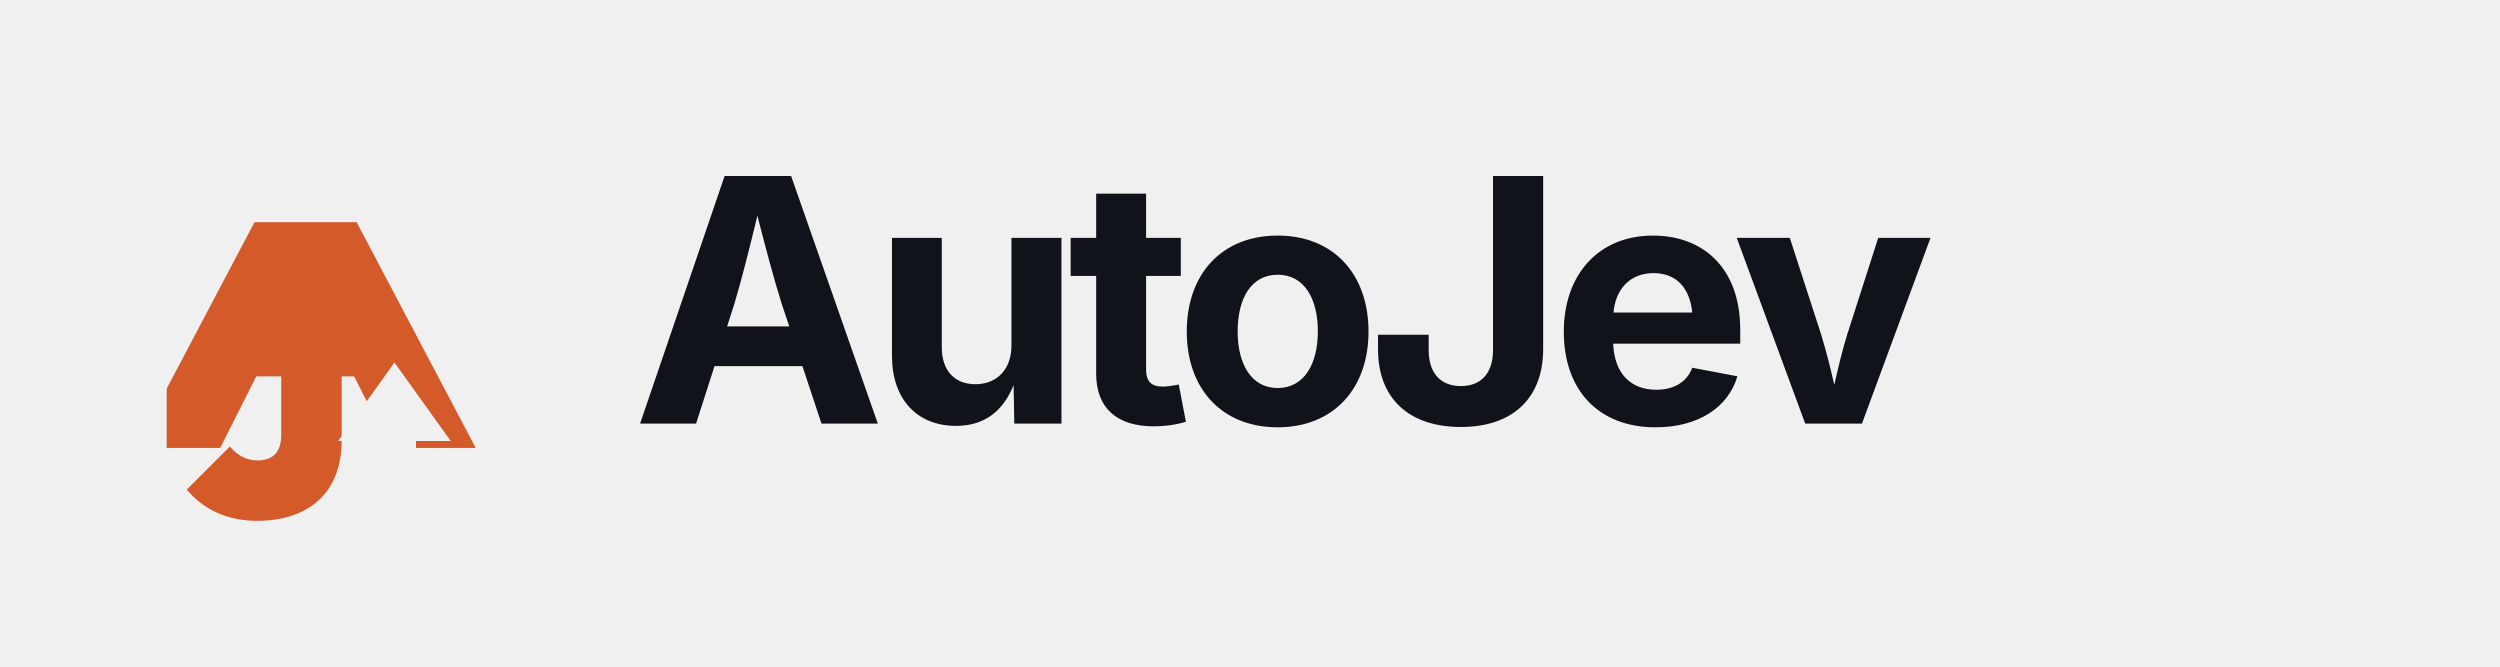
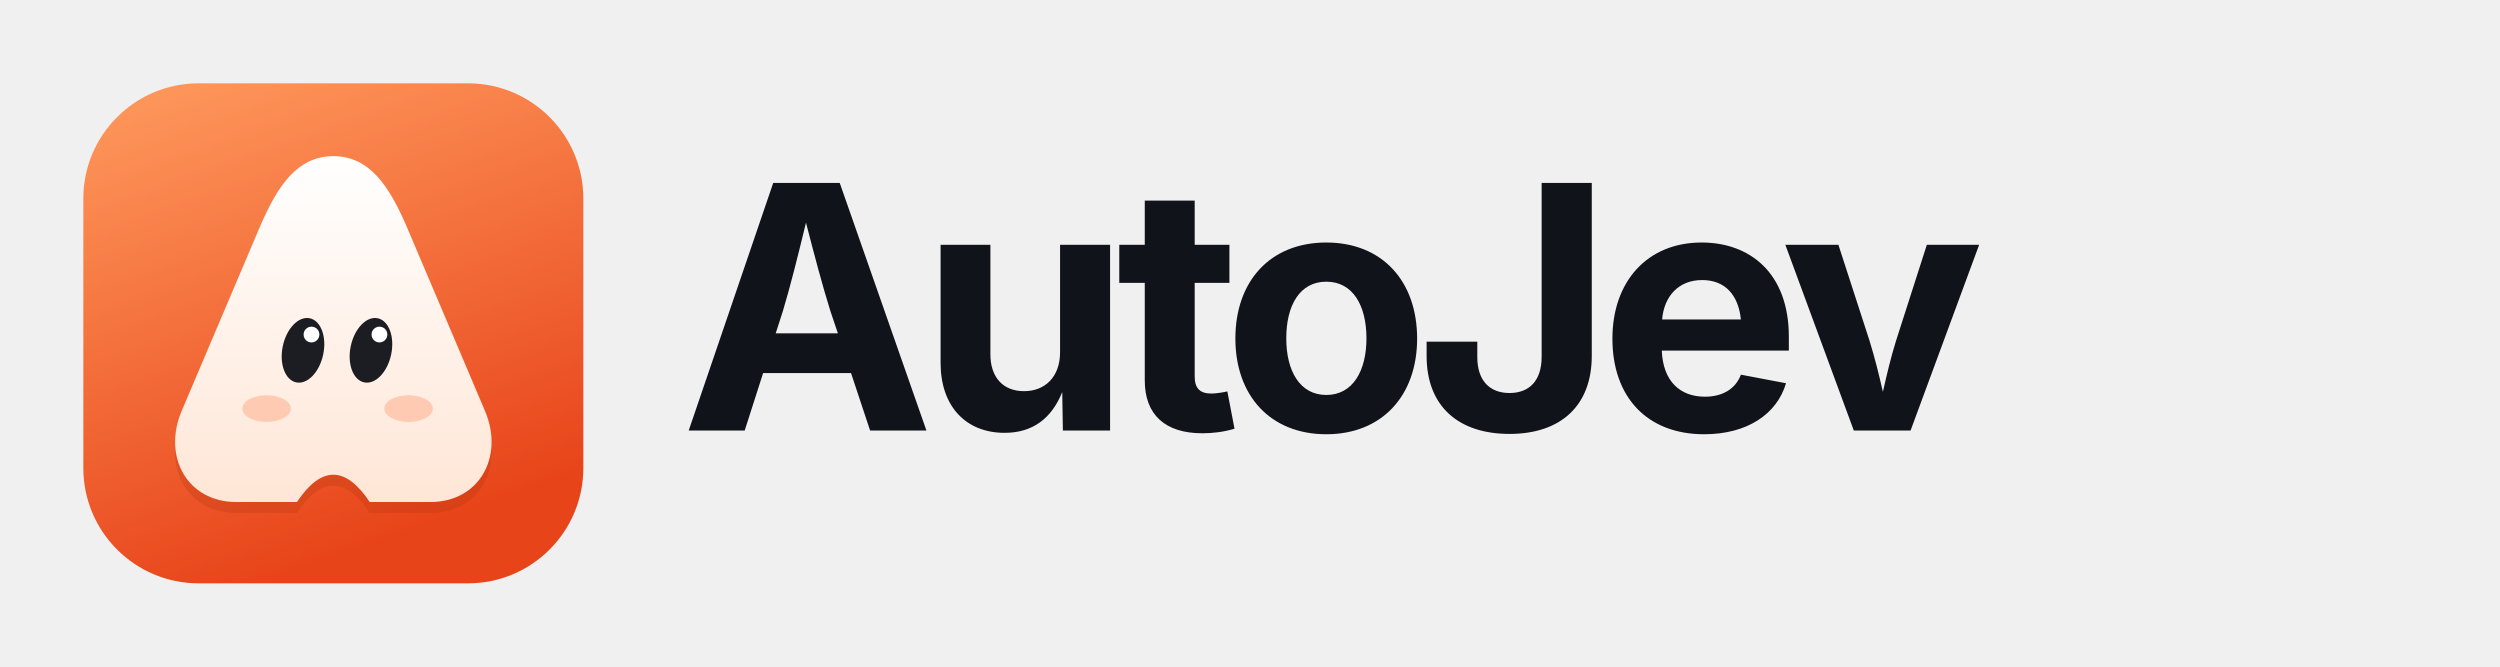
- <svg xmlns="http://www.w3.org/2000/svg" viewBox="0 0 360 96" role="img" aria-labelledby="title desc">
-   <defs>
-     <mask id="decision-cutout" maskUnits="userSpaceOnUse" x="12" y="16" width="64" height="64">
-       <rect x="12" y="16" width="64" height="64" fill="white" />
-       <path fill="black" d="m44.8 36.2 8.1 11.3h-5v7.3h-6.2v-7.3h-5l8.1-11.3Z" />
-     </mask>
-   </defs>
-   <g fill="#D45A2A" mask="url(#decision-cutout)" transform="translate(12 16)">
-     <path d="M7.5 48.5 25.7 14a7.1 7.1 0 0 1 12.6 0l18.2 34.5H44.2L39 38.2H24.9l-5.2 10.3H7.5Z" />
-     <path d="M37.2 32.2v15.2c0 7.5-4.7 11.6-12.2 11.6-4.2 0-7.7-1.6-10.1-4.5l6.2-6.2c1.2 1.4 2.5 2 4 2 2.2 0 3.4-1.2 3.4-3.7V32.2h8.7Z" />
-   </g>
-   <text x="91" y="61" fill="#10131A" font-family="Inter, ui-sans-serif, system-ui, -apple-system, BlinkMacSystemFont, 'Segoe UI', sans-serif" font-size="49" font-weight="700" letter-spacing="-2.2">AutoJev</text>
+ <svg xmlns="http://www.w3.org/2000/svg" viewBox="0 0 360 96" role="img" aria-labelledby="title">
+   <svg x="12" y="12" width="72" height="72" viewBox="100 100 824 824">
+     <defs>
+       <linearGradient id="tile-mark" x1="0" y1="0" x2="0.35" y2="1">
+         <stop stop-color="#FF9B5E" />
+         <stop offset="1" stop-color="#E8441A" />
+       </linearGradient>
+       <linearGradient id="body-mark" x1="0" y1="0" x2="0" y2="1">
+         <stop stop-color="#FFFFFF" />
+         <stop offset="1" stop-color="#FFE6D6" />
+       </linearGradient>
+       <mask id="notch-mark">
+         <rect width="1024" height="1024" fill="#fff" />
+         <path d="M452 790Q512 700 572 790Z" fill="#000" />
+       </mask>
+     </defs>
+     <rect x="100" y="100" width="824" height="824" rx="190" fill="url(#tile-mark)" />
+     <path mask="url(#notch-mark)" transform="translate(0 18)" fill="#A82E08" opacity=".22" d="M512 220C572 220 604 270 632 334L762 640C794 716 752 790 672 790H352C272 790 230 716 262 640L392 334C420 270 452 220 512 220Z" />
+     <path mask="url(#notch-mark)" fill="url(#body-mark)" d="M512 220C572 220 604 270 632 334L762 640C794 716 752 790 672 790H352C272 790 230 716 262 640L392 334C420 270 452 220 512 220Z" />
+     <g fill="#FF8A5C" opacity=".35">
+       <ellipse cx="402" cy="636" rx="40" ry="22" />
+       <ellipse cx="636" cy="636" rx="40" ry="22" />
+     </g>
+     <g fill="#1B1D22">
+       <ellipse cx="462" cy="540" rx="34" ry="54" transform="rotate(12 462 540)" />
+       <ellipse cx="574" cy="540" rx="34" ry="54" transform="rotate(12 574 540)" />
+     </g>
+     <g fill="#fff">
+       <circle cx="476" cy="514" r="13" />
+       <circle cx="588" cy="514" r="13" />
+     </g>
+   </svg>
+   <text x="98" y="62" fill="#10131A" font-family="Inter, ui-sans-serif, system-ui, -apple-system, BlinkMacSystemFont, 'Segoe UI', sans-serif" font-size="49" font-weight="700" letter-spacing="-2.2">AutoJev</text>
</svg>
